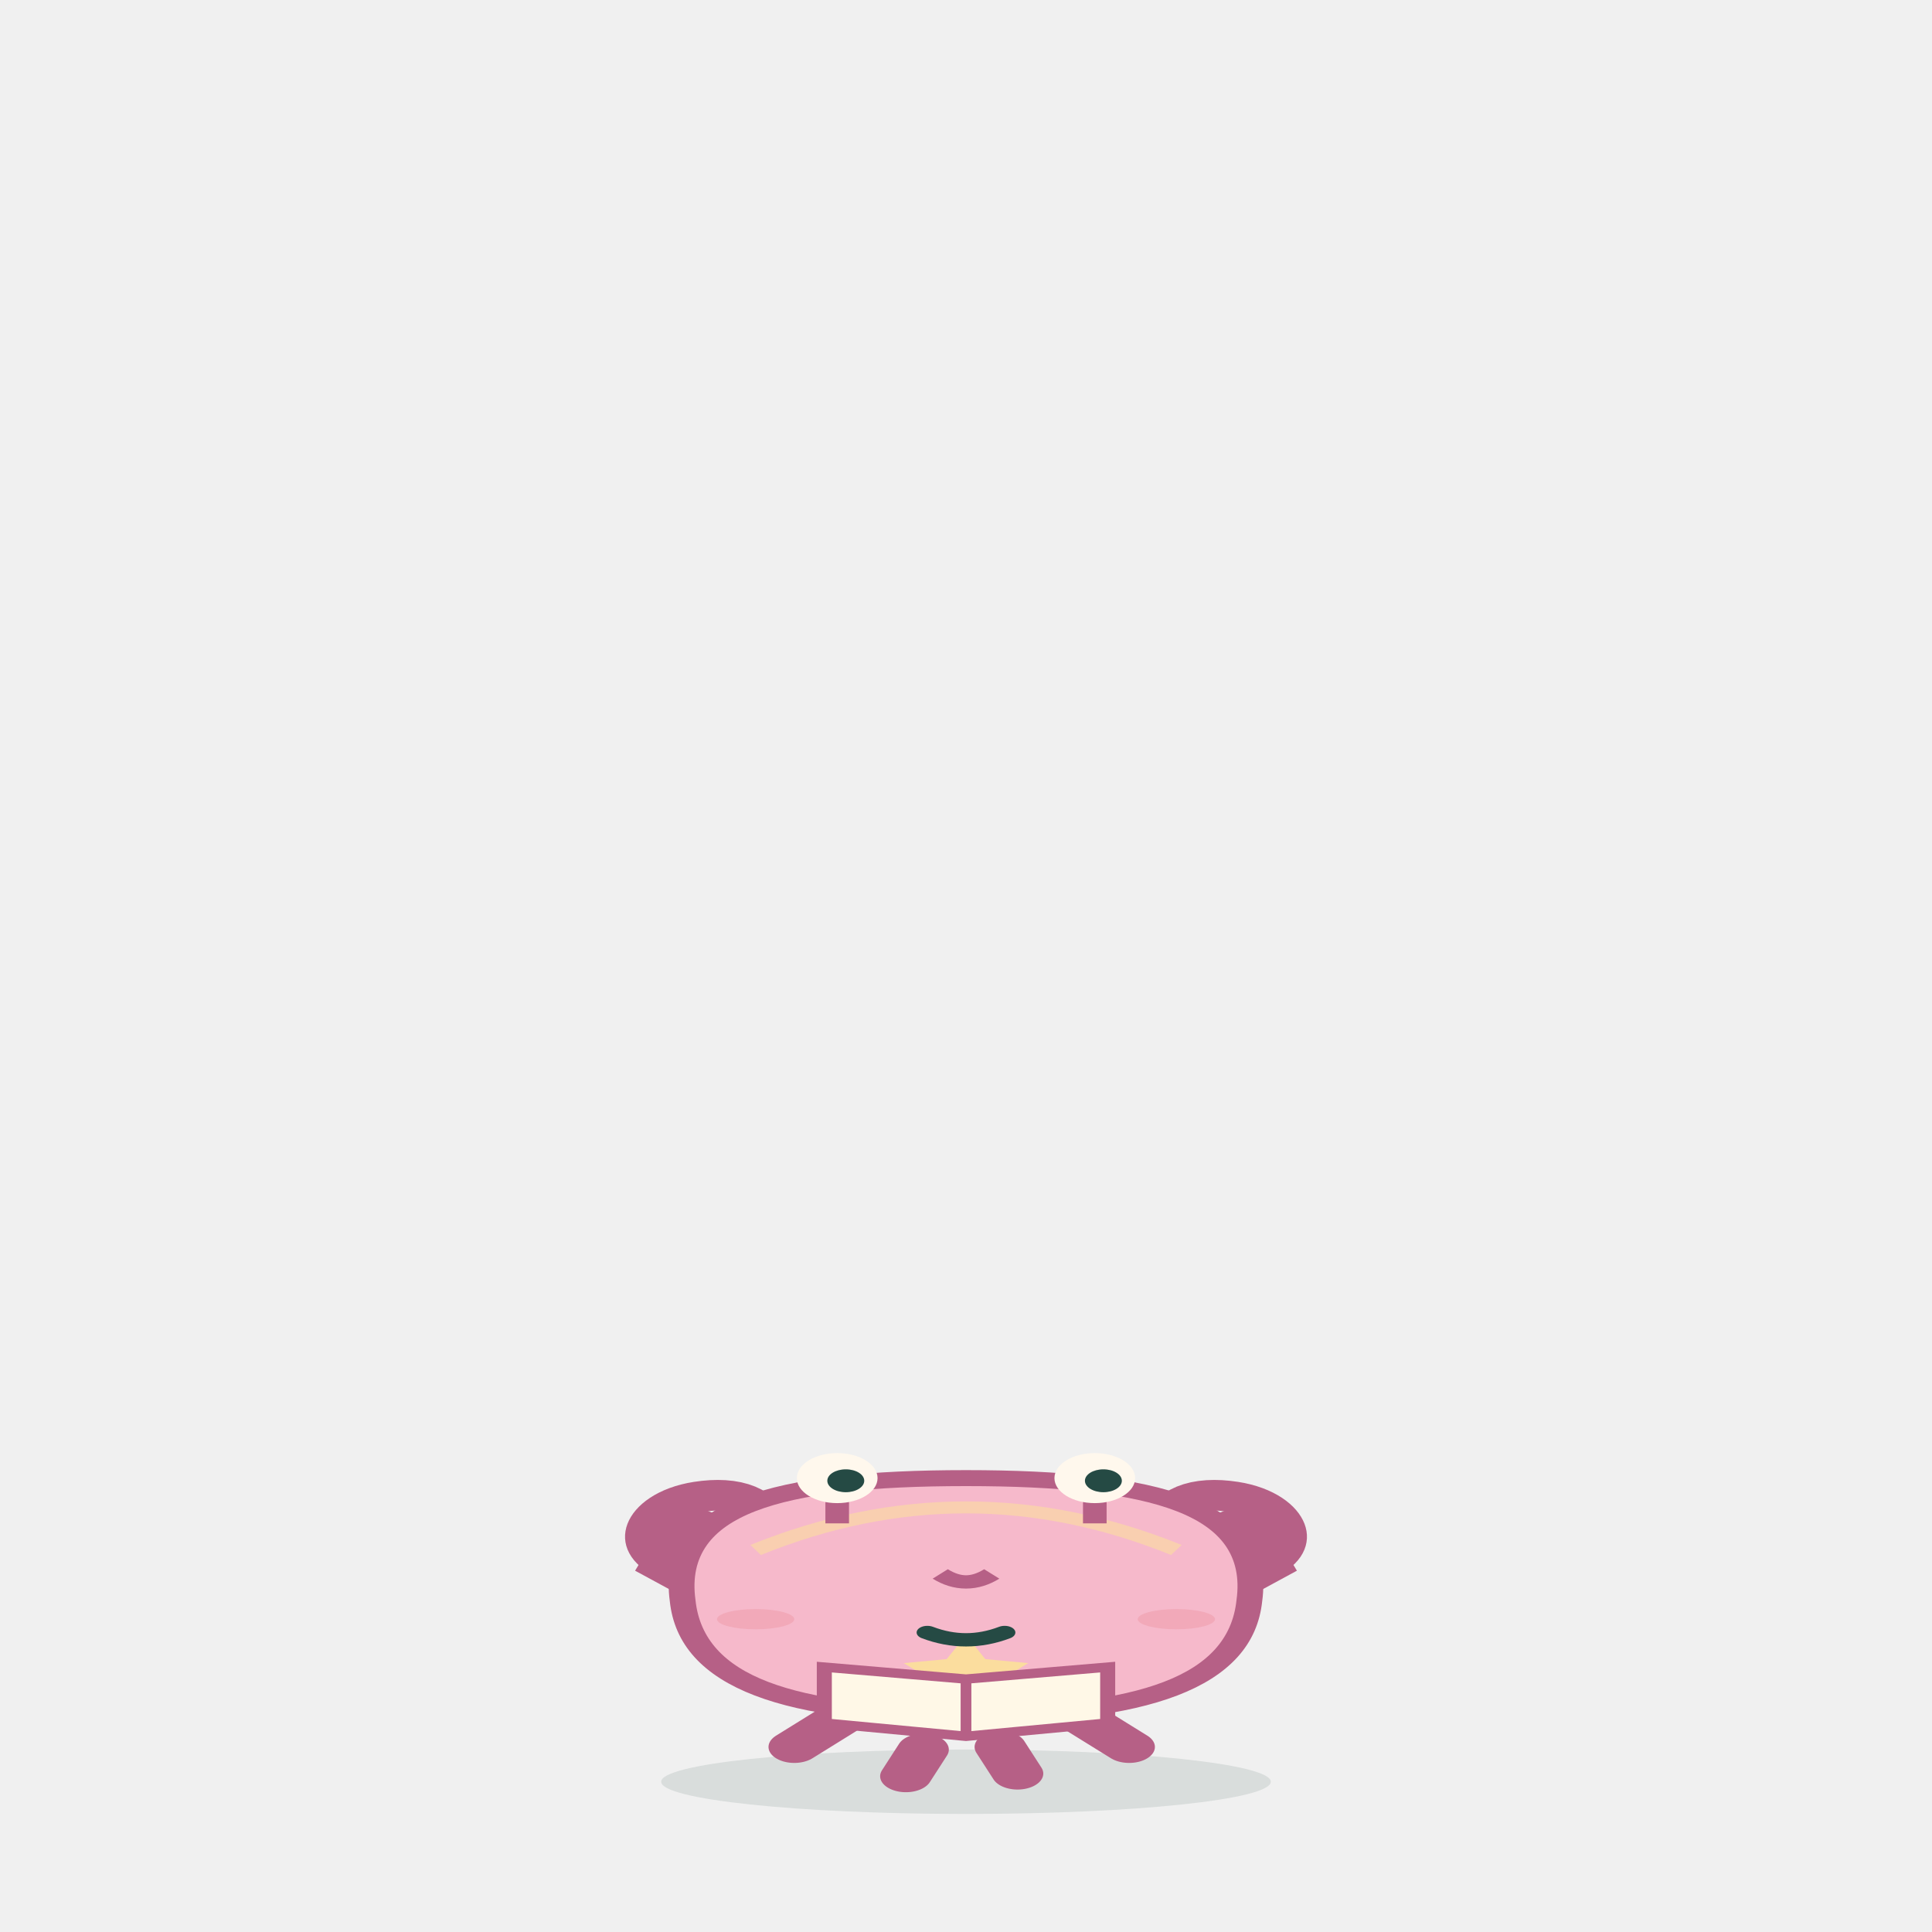
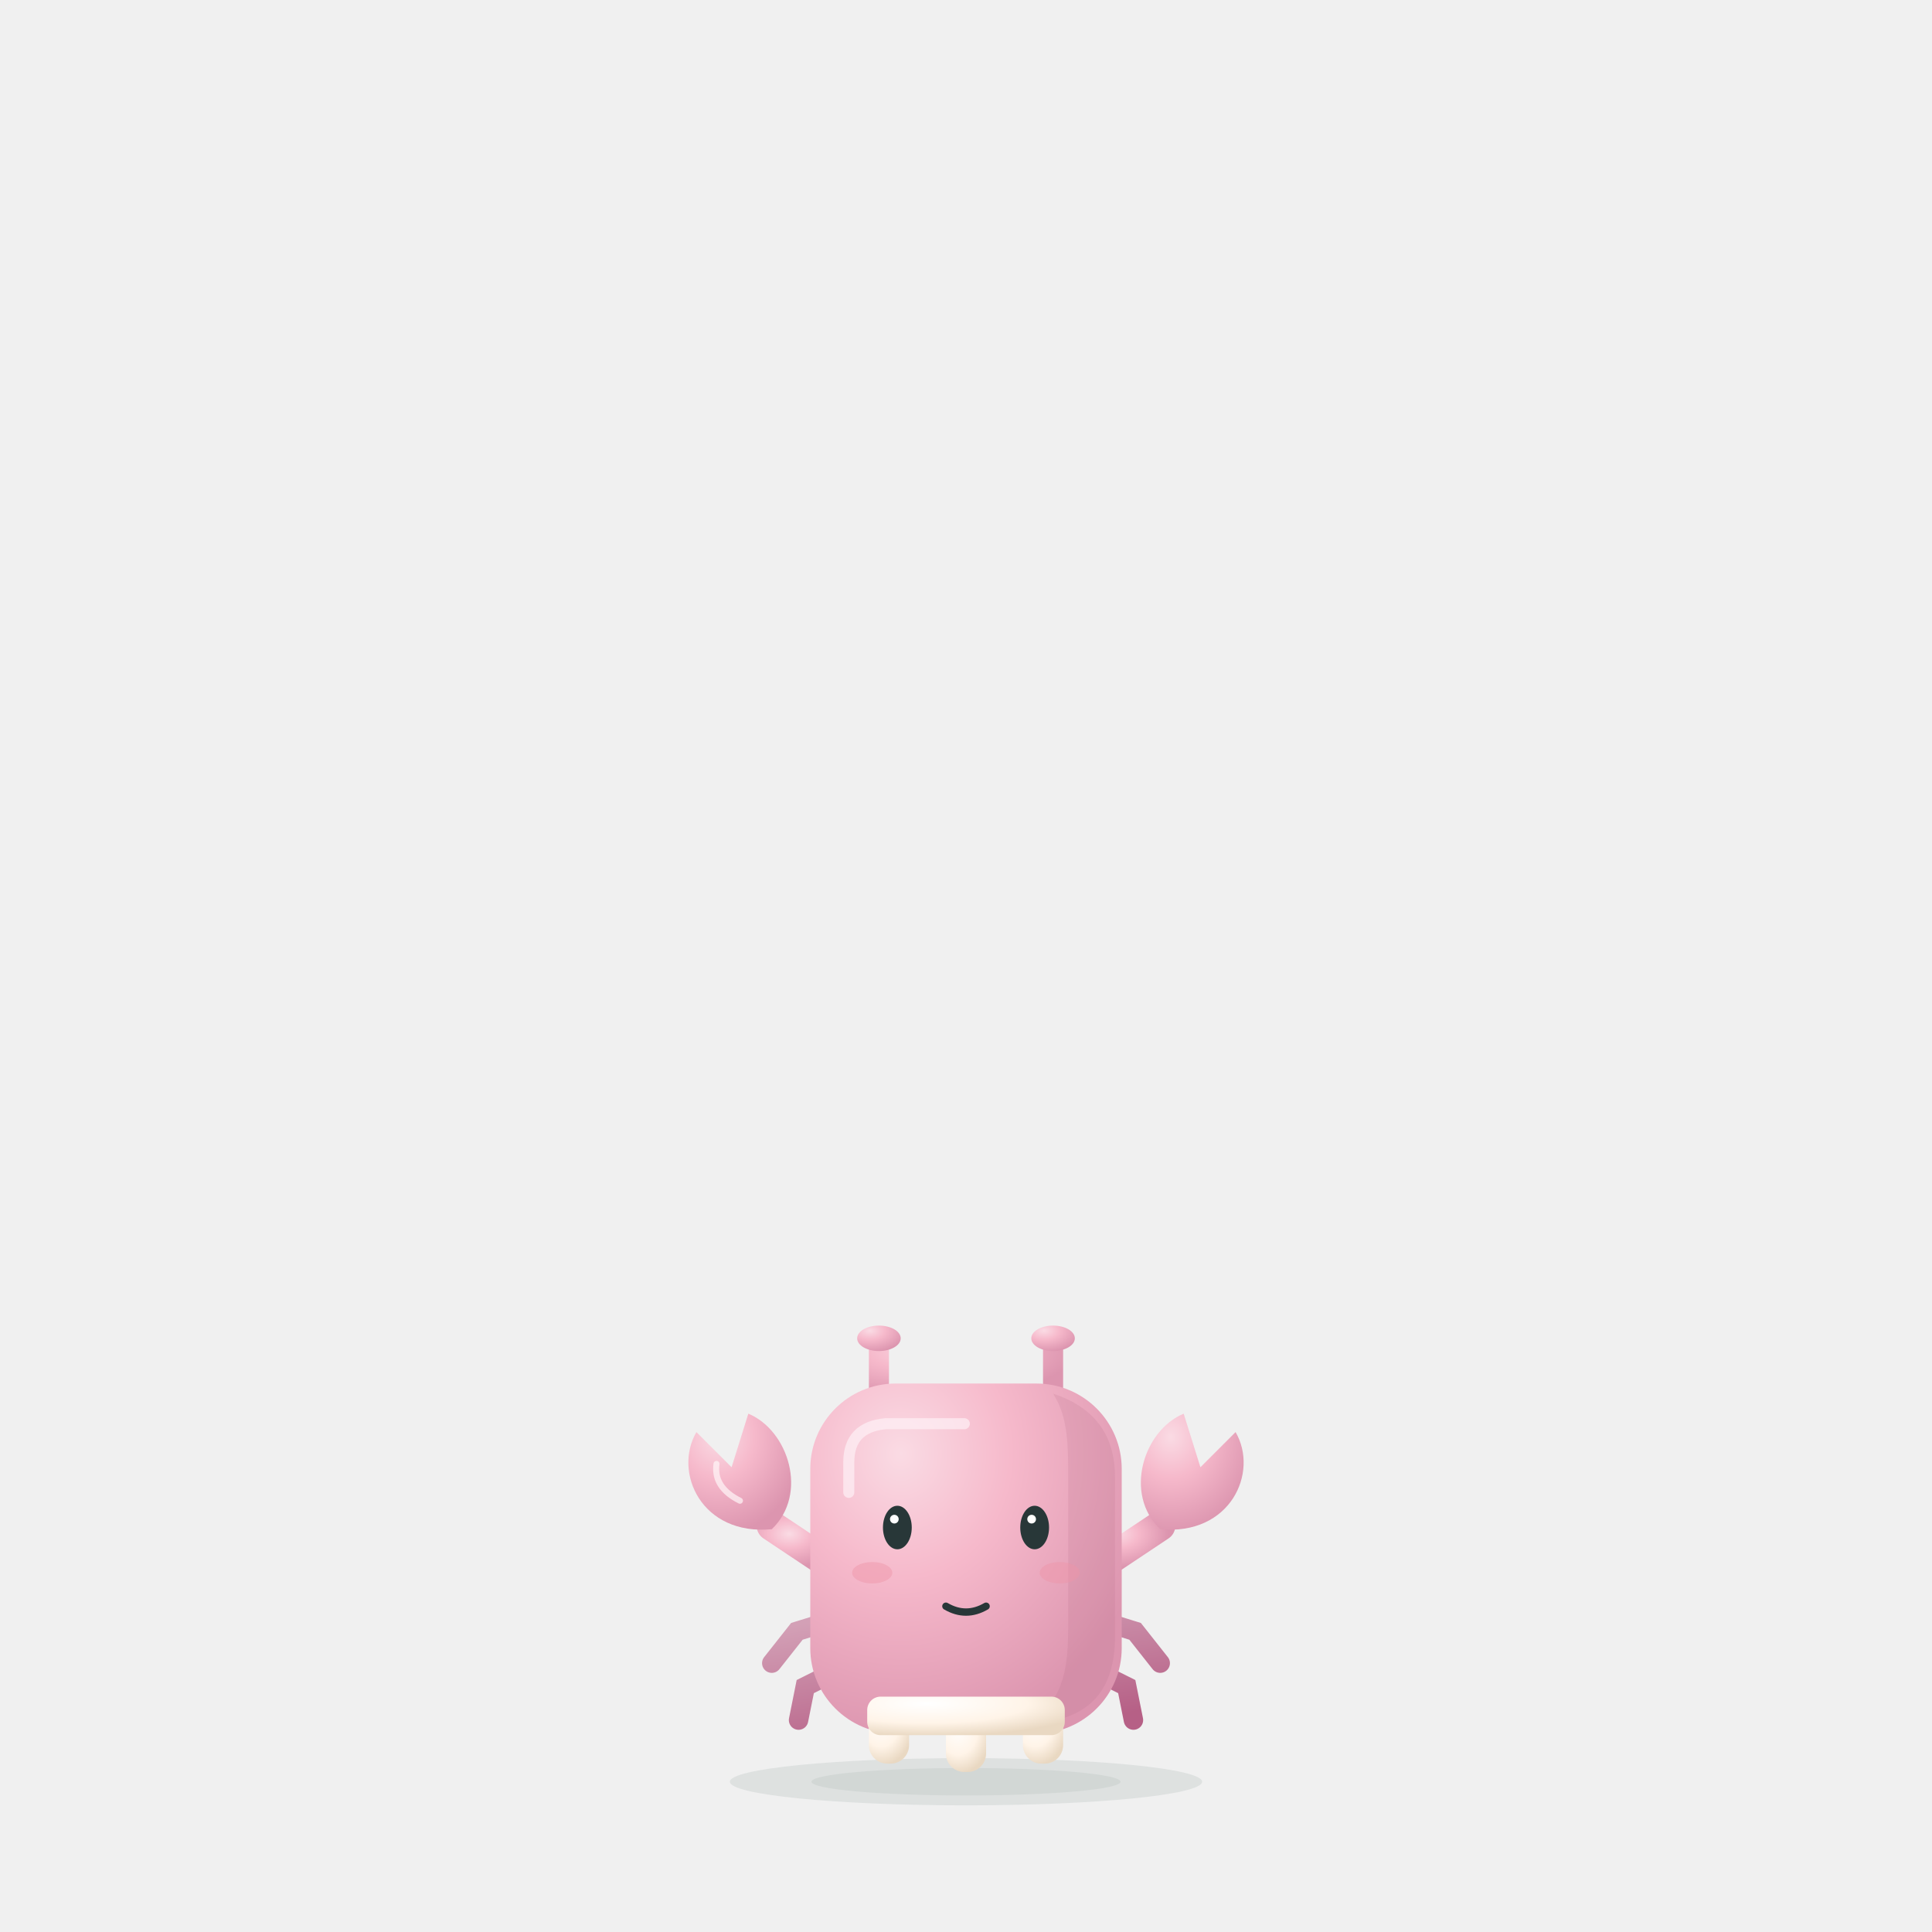
- <svg xmlns="http://www.w3.org/2000/svg" viewBox="-15 -25 45 45" role="img" data-species="crab" aria-label="Rosy Crab">
-   <style>#body-js{transform-origin:7.5px 15px}.breathe{animation:breathe 3s ease-in-out infinite}.rest{animation:breathe 5s ease-in-out infinite}.celebrate{animation:bounce .7s ease-in-out infinite}.work{animation:breathe 1.7s ease-in-out infinite}.sway{animation:sway 1s ease-in-out infinite}.sparkle,.dream{animation:glow 1.6s ease-in-out infinite}.leaf{transform-origin:7.5px 3.7px;animation:sway 3s ease-in-out infinite}@keyframes breathe{50%{transform:translateY(-.25px) scaleY(1.012)}}@keyframes bounce{50%{transform:translateY(-1px) rotate(-2deg)}}@keyframes sway{50%{transform:rotate(3deg)}}@keyframes glow{50%{opacity:.4}}@media(prefers-reduced-motion:reduce){*{animation:none!important}}</style>
-   <ellipse id="shadow-js" cx="7.5" cy="16.5" rx="7.1" ry=".75" fill="#294b43" opacity=".12" />
-   <g data-size-profile="legacy-pet-footprint" transform="translate(0 6.08) scale(1 .62)">
+ <svg xmlns="http://www.w3.org/2000/svg" viewBox="-15 -25 45 45" preserveAspectRatio="xMidYMid meet" role="img" data-species="crab" data-art-version="3" aria-label="Rosy Crab">
+   <defs>
+     <radialGradient id="paint-body" cx=".29" cy=".20" r=".84">
+       <stop stop-color="#fadbe4" />
+       <stop offset=".42" stop-color="#f6b9cb" />
+       <stop offset="1" stop-color="#dc95af" />
+     </radialGradient>
+     <linearGradient id="paint-trim" x1=".2" y1="0" x2=".8" y2="1">
+       <stop stop-color="#d3a0b6" />
+       <stop offset="1" stop-color="#b66086" />
+     </linearGradient>
+     <radialGradient id="paint-cream" cx=".30" cy=".18" r=".85">
+       <stop stop-color="#ffffff" />
+       <stop offset=".6" stop-color="#fff4e8" />
+       <stop offset="1" stop-color="#e9d8c2" />
+     </radialGradient>
+     <linearGradient id="paint-gold" x1="0" y1="0" x2="1" y2="1">
+       <stop stop-color="#fdecca" />
+       <stop offset=".45" stop-color="#fbdd9e" />
+       <stop offset="1" stop-color="#e3bd87" />
+     </linearGradient>
+     <linearGradient id="paint-screen" x1="0" y1="0" x2=".8" y2="1">
+       <stop stop-color="#42615e" />
+       <stop offset="1" stop-color="#263d3b" />
+     </linearGradient>
+   </defs>
+   <style>#body-js{transform-origin:7.5px 16px}.idle-motion{animation:breathe 3.6s ease-in-out infinite}.working-motion{animation:focus 2.2s ease-in-out infinite}.happy-motion{animation:hop 1.3s ease-in-out infinite}.rest-motion{animation:rest 4.4s ease-in-out infinite}.reaction-motion{animation:greet 1.8s ease-in-out infinite}.crest{animation:crest 3.6s ease-in-out infinite}.tail{animation:tail 3.6s ease-in-out infinite}.claw-left{animation:claw-left 3.6s ease-in-out infinite}.claw-right{animation:claw-right 3.6s ease-in-out infinite}.happy-motion .claw-left{animation:wave-left 1.3s ease-in-out infinite}.happy-motion .claw-right{animation:wave-right 1.3s ease-in-out infinite}.happy-motion .limb-right{animation:wave-right 1.3s ease-in-out infinite}.working-motion .limb-left{animation:tap .65s ease-in-out infinite}.working-motion .limb-right{animation:tap .65s .32s ease-in-out infinite}.sparkles,.dream{animation:glow 1.8s ease-in-out infinite}.blink-open{animation:blink-open 4.1s linear infinite}.blink-lids{animation:blink-lids 4.1s linear infinite;opacity:0}.rest-motion .crest,.rest-motion .tail,.rest-motion .claw-left,.rest-motion .claw-right{animation-duration:5s}@keyframes breathe{50%{transform:translateY(-.16px)}}@keyframes focus{50%{transform:translateY(-.10px) rotate(.5deg)}}@keyframes rest{50%{transform:translateY(-.09px)}}@keyframes hop{0%,100%{transform:translateY(0) rotate(0)}40%{transform:translateY(-.65px) rotate(-1.2deg)}70%{transform:translateY(-.18px) rotate(1deg)}}@keyframes greet{50%{transform:translateY(-.3px) rotate(2deg)}}@keyframes crest{50%{transform:rotate(3deg)}}@keyframes tail{50%{transform:rotate(-5deg)}}@keyframes claw-left{50%{transform:rotate(-5deg)}}@keyframes claw-right{50%{transform:rotate(5deg)}}@keyframes wave-left{50%{transform:rotate(-20deg)}}@keyframes wave-right{50%{transform:rotate(20deg)}}@keyframes tap{50%{transform:translateY(.3px)}}@keyframes glow{50%{opacity:.35}}@keyframes blink-open{0%,93%,97%,100%{opacity:1}94%,96%{opacity:0}}@keyframes blink-lids{0%,93%,97%,100%{opacity:0}94%,96%{opacity:1}}@media(prefers-reduced-motion:reduce){*{animation:none!important}.blink-lids{display:none}}</style>
+   <ellipse id="shadow-js" cx="7.5" cy="16.5" rx="5.5" ry=".55" fill="#294b43" opacity=".09" />
+   <ellipse cx="7.5" cy="16.5" rx="3.6" ry=".32" fill="#294b43" opacity=".07" />
+   <g data-size-profile="compact-uniform" transform="translate(1.65 3.52) scale(.78)">
    <g id="body-js">
-       <g class="work">
-         <path d="M2.1 10.1.5 8.7l.6-1.6 1.6 1m10.2 2 1.6-1.4-.6-1.6-1.6 1M4.5 14.5l-1 1m3 .1-.4 1m4.2-2.1 1 1m-3 0 .4 1" fill="none" stroke="#b66086" stroke-width="1.2" stroke-linecap="round" />
-         <path d="M.7 8.7C-.3 8 .1 6.4 1.3 6.1q1.2-.3 1.5 1m11.5 1.6c1-.7.6-2.3-.6-2.6q-1.2-.3-1.5 1" fill="none" stroke="#b66086" stroke-width="1.15" stroke-linecap="round" />
-         <path d="M.9 10C.6 6.5 3.1 5.4 7.5 5.4s6.9 1.1 6.6 4.6c-.2 3.1-2.5 4.3-6.6 4.3S1.1 13.1.9 10Z" fill="#f6b9cb" stroke="#b66086" stroke-width=".6" />
-         <path d="M2.6 8.1q4.9-3.2 9.8 0" fill="none" stroke="#fbdd9e" stroke-width=".45" opacity=".6" />
-         <path d="M6.9 9q.6.6 1.2 0" fill="none" stroke="#b66086" stroke-width=".5" />
-         <g id="strawberry-milk-idle-accent">
-           <path d="M7.5 11.3l.45.9 1 .15-.72.7.17 1-.9-.48-.9.48.17-1-.72-.7 1-.15z" fill="#fbdd9e" />
+       <g class="working-motion" style="transform-origin:7.5px 16px">
+         <g fill="none" stroke="url(#paint-trim)" stroke-width=".58" stroke-linecap="round">
+           <path d="M3.9 11.7 2.45 12.15 1.7 13.1M3.8 13.25l-1.1.55-.2 1.0M11.1 11.7l1.45.45.75.95M11.2 13.25l1.1.55.2 1" />
        </g>
-         <g id="eyes-js" fill="#254a44">
-           <path d="M4.5 7.1V5.8m6 1.3V5.8" stroke="#b66086" stroke-width=".55" />
-           <circle cx="4.5" cy="5.4" r=".94" fill="#fff8ed" />
-           <circle cx="10.5" cy="5.4" r=".94" fill="#fff8ed" />
-           <circle cx="4.7" cy="5.5" r=".43" fill="#254a44" />
-           <circle cx="10.7" cy="5.5" r=".43" fill="#254a44" />
+         <path d="M4.9 5.1V3.45m5.2 1.65V3.45" stroke="url(#paint-body)" stroke-width=".6" stroke-linecap="round" />
+         <ellipse cx="4.9" cy="3.4" rx=".65" ry=".38" fill="url(#paint-body)" />
+         <ellipse cx="10.1" cy="3.4" rx=".65" ry=".38" fill="url(#paint-body)" />
+         <g class="claw-left" style="transform-origin:2.8px 9.8px">
+           <path d="M3.5 10.2 1.7 9.0" stroke="url(#paint-body)" stroke-width=".9" stroke-linecap="round" />
+           <path d="M1.7 9.1C-.4 9.3-1.25 7.4-.55 6.2L.5 7.25 1.0 5.65c1.2.5 1.8 2.4.7 3.45Z" fill="url(#paint-body)" />
+           <path d="M.05 7.15q-.1.7.7 1.1" fill="none" stroke="#fff6f8" stroke-width=".18" stroke-linecap="round" opacity=".7" />
+         </g>
+         <g class="claw-right" style="transform-origin:12.2px 9.8px">
+           <path d="M11.5 10.2 13.3 9.0" stroke="url(#paint-body)" stroke-width=".9" stroke-linecap="round" />
+           <path d="M13.3 9.1c2.1.2 2.95-1.7 2.25-2.9L14.5 7.25 14.0 5.65c-1.2.5-1.8 2.4-.7 3.45Z" fill="url(#paint-body)" />
+         </g>
+         <rect x="2.85" y="4.75" width="9.3" height="10.45" rx="2.55" fill="url(#paint-body)" />
+         <path d="M10.1 5.05c1.2.4 1.85 1.2 1.85 2.5v4.75c0 1.65-.8 2.55-2.6 2.6.95-.6 1.2-1.4 1.2-2.8V7.2c0-.95-.1-1.6-.45-2.15Z" fill="#ae6682" opacity=".16" />
+         <path d="M4 8V7.1q0-1.05 1.1-1.15h2.35" fill="none" stroke="#fff4f8" stroke-width=".33" stroke-linecap="round" opacity=".64" />
+         <g fill="url(#paint-cream)">
+           <rect x="4.6" y="14.45" width="1.2" height="1.65" rx=".55" />
+           <rect x="6.9" y="14.7" width="1.2" height="1.65" rx=".55" />
+           <rect x="9.2" y="14.45" width="1.2" height="1.65" rx=".55" />
+         </g>
+         <g id="strawberry-milk-idle-accent" />
+         <g id="eyes-js" fill="#283738">
+           <g class="blink-open">
+             <ellipse cx="5.45" cy="9.05" rx="0.43" ry="0.65" />
+             <ellipse cx="9.55" cy="9.05" rx="0.43" ry="0.65" />
+             <circle cx="5.36" cy="8.80" r=".13" fill="white" />
+             <circle cx="9.46" cy="8.80" r=".13" fill="white" />
+           </g>
+           <g class="blink-lids">
+             <path d="M5.02 9.05q0.43 .40 0.86 0M9.12 9.05q0.43 .40 0.86 0" fill="none" stroke="#283738" stroke-width=".25" stroke-linecap="round" />
+           </g>
        </g>
        <g id="eyes-doze" style="display:none">
-           <path d="M3.3 9.1h2.4m4.2 0h2.4" stroke="#254a44" stroke-width=".7" />
+           <path d="M5.02 9.05q0.43 .40 0.86 0M9.12 9.05q0.43 .40 0.86 0" fill="none" stroke="#283738" stroke-width=".25" stroke-linecap="round" />
        </g>
-         <ellipse cx="2.6" cy="10.7" rx=".9" ry=".38" fill="#ee9caa" opacity=".55" />
-         <ellipse cx="12.4" cy="10.7" rx=".9" ry=".38" fill="#ee9caa" opacity=".55" />
-         <g fill="none" stroke="#254a44" stroke-width=".5" stroke-linecap="round">
-           <path d="M6.6 11.2q.9.55 1.8 0" />
-         </g>
-         <g class="tool">
-           <path d="M4.2 12.5l3.3.45 3.3-.45v2.1l-3.3.5-3.3-.5z" fill="#fff8e7" stroke="#b66086" stroke-width=".35" />
-           <path d="M7.5 13v2" stroke="#b66086" stroke-width=".25" />
+         <ellipse cx="4.70" cy="10.40" rx=".60" ry=".32" fill="#ed94a7" opacity=".46" />
+         <ellipse cx="10.30" cy="10.40" rx=".60" ry=".32" fill="#ed94a7" opacity=".46" />
+         <path d="M6.9 11.4q.6 0.35 1.2 0" fill="none" stroke="#283738" stroke-width=".22" stroke-linecap="round" />
+         <g class="typing-prop">
+           <rect x="4.55" y="14.1" width="5.9" height="1.15" rx=".40" fill="url(#paint-cream)" />
+           <path d="M5.25 14.65h.45m.55 0h.45m.55 0h.45m.55 0h.45m.55 0h.45" stroke="url(#paint-trim)" stroke-width=".14" stroke-linecap="round" />
        </g>
      </g>
    </g>
  </g>
</svg>
